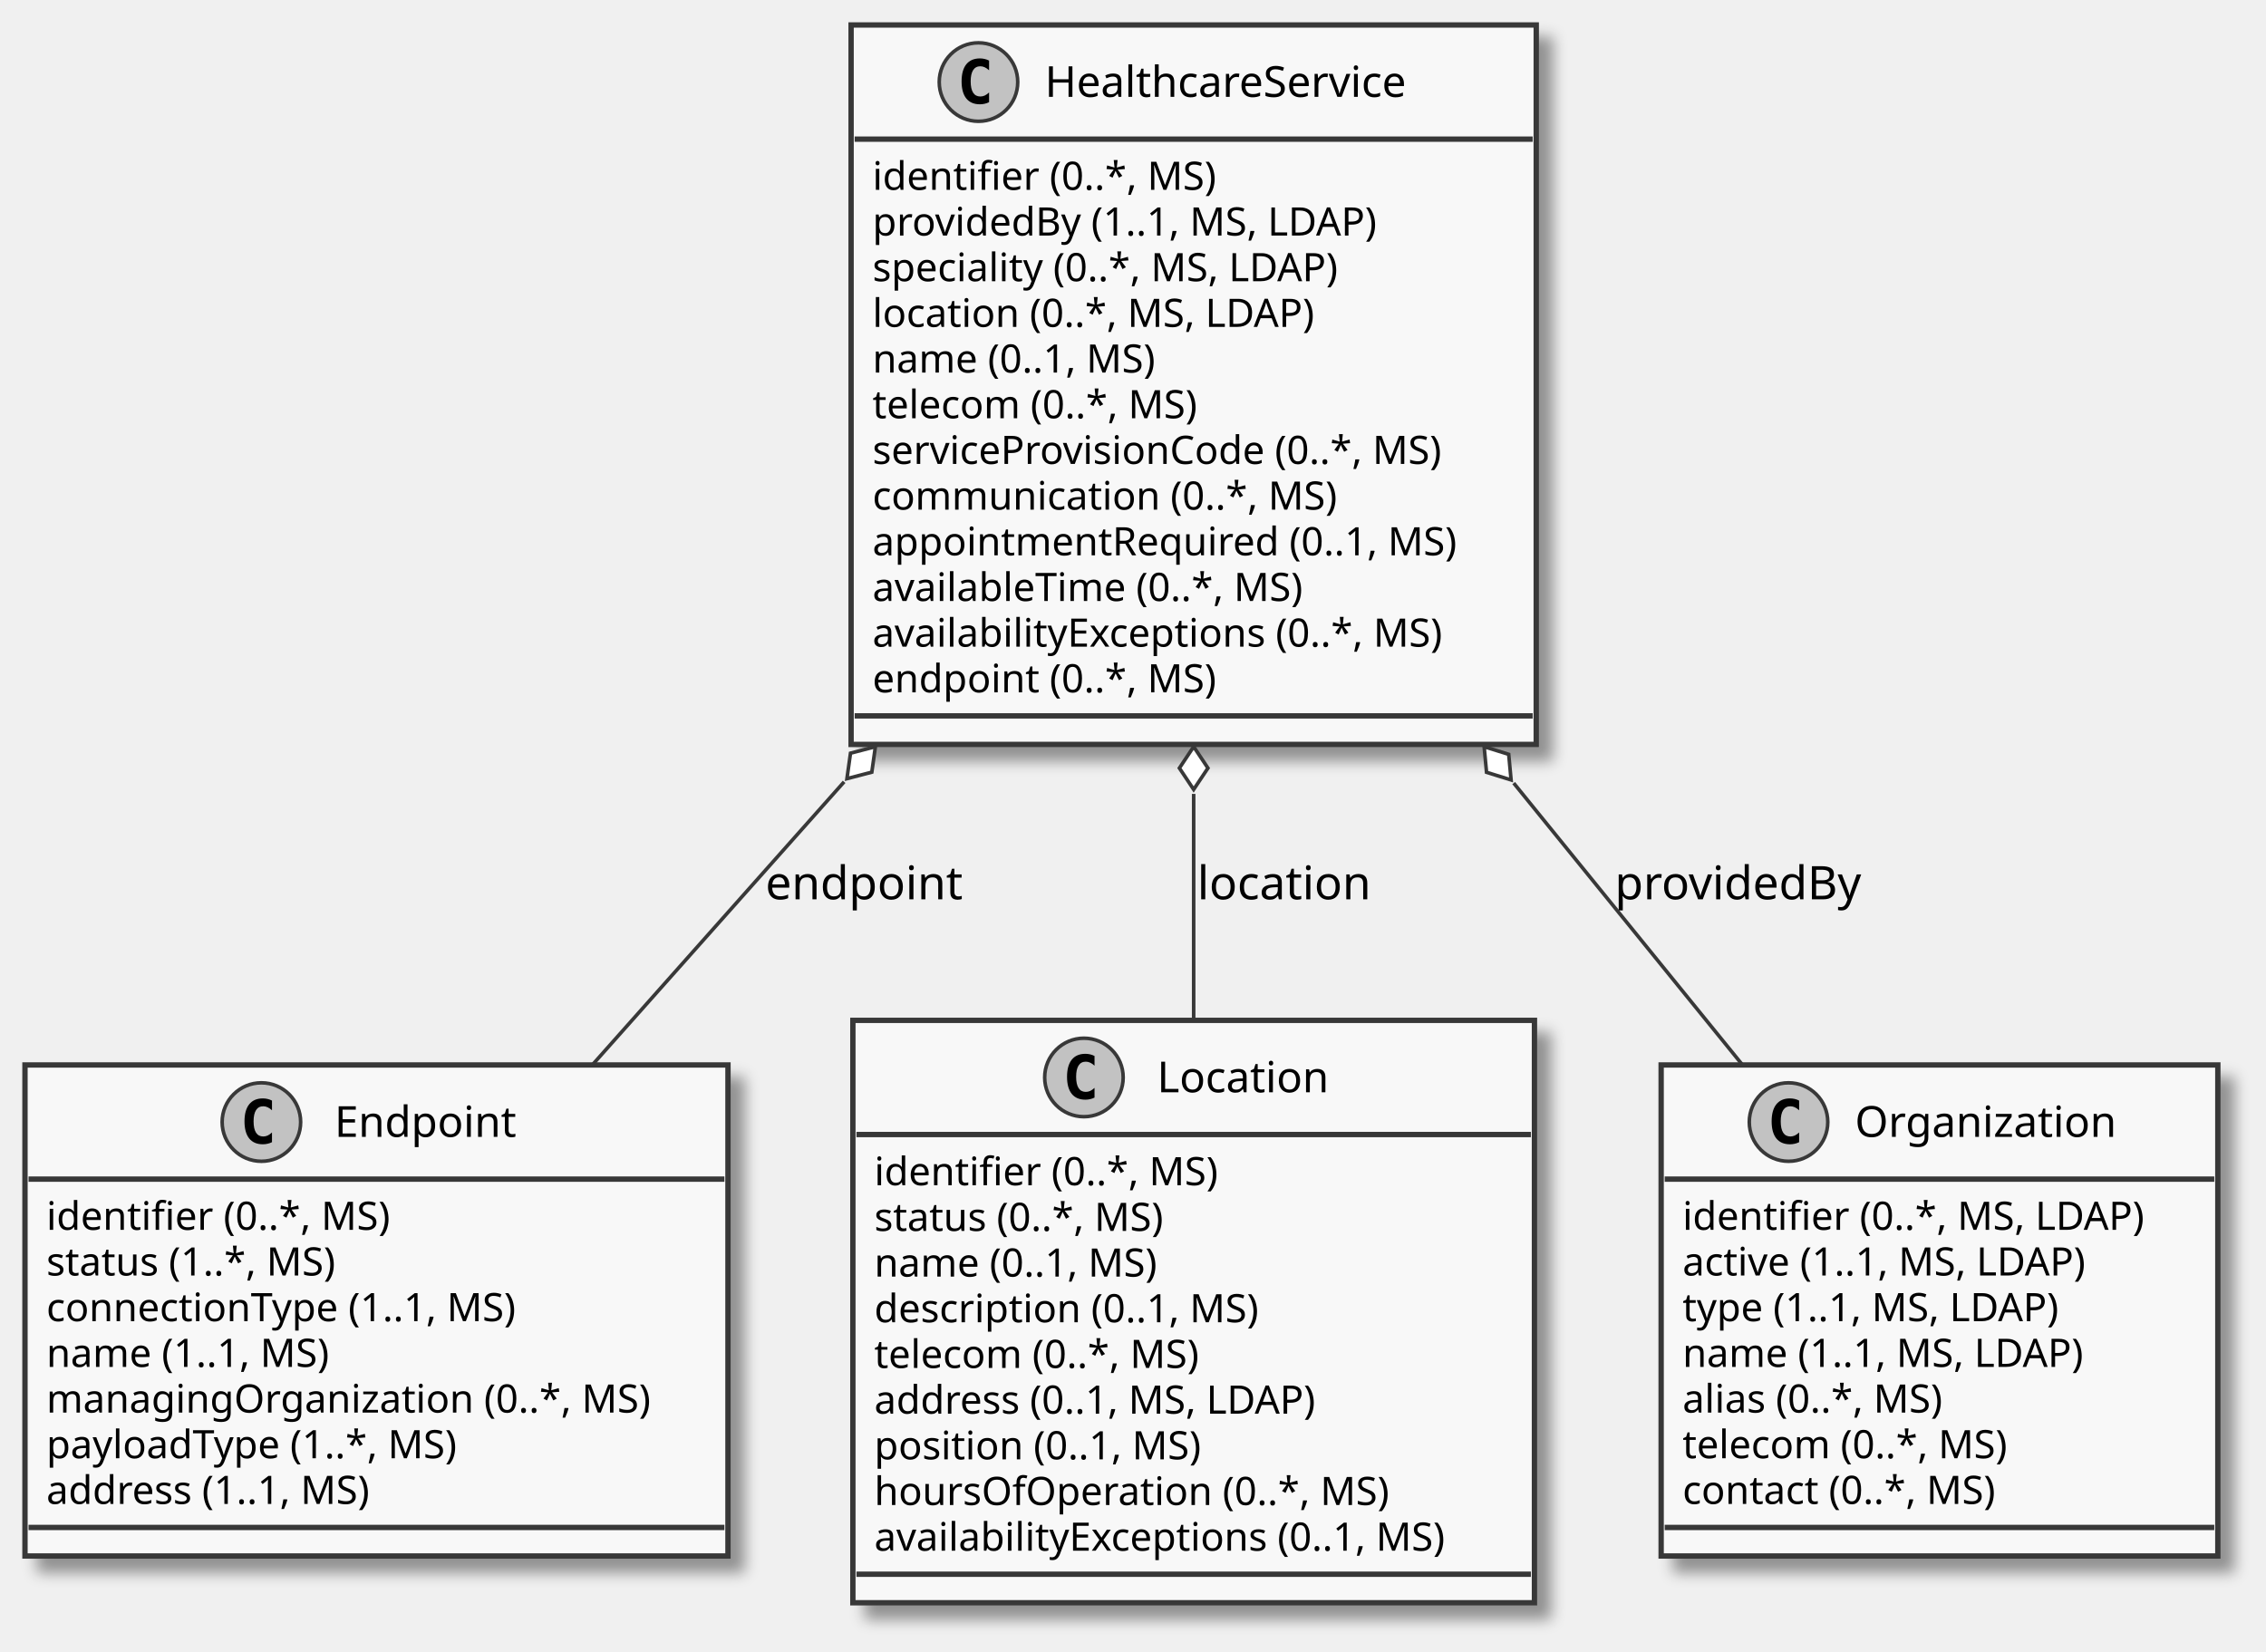
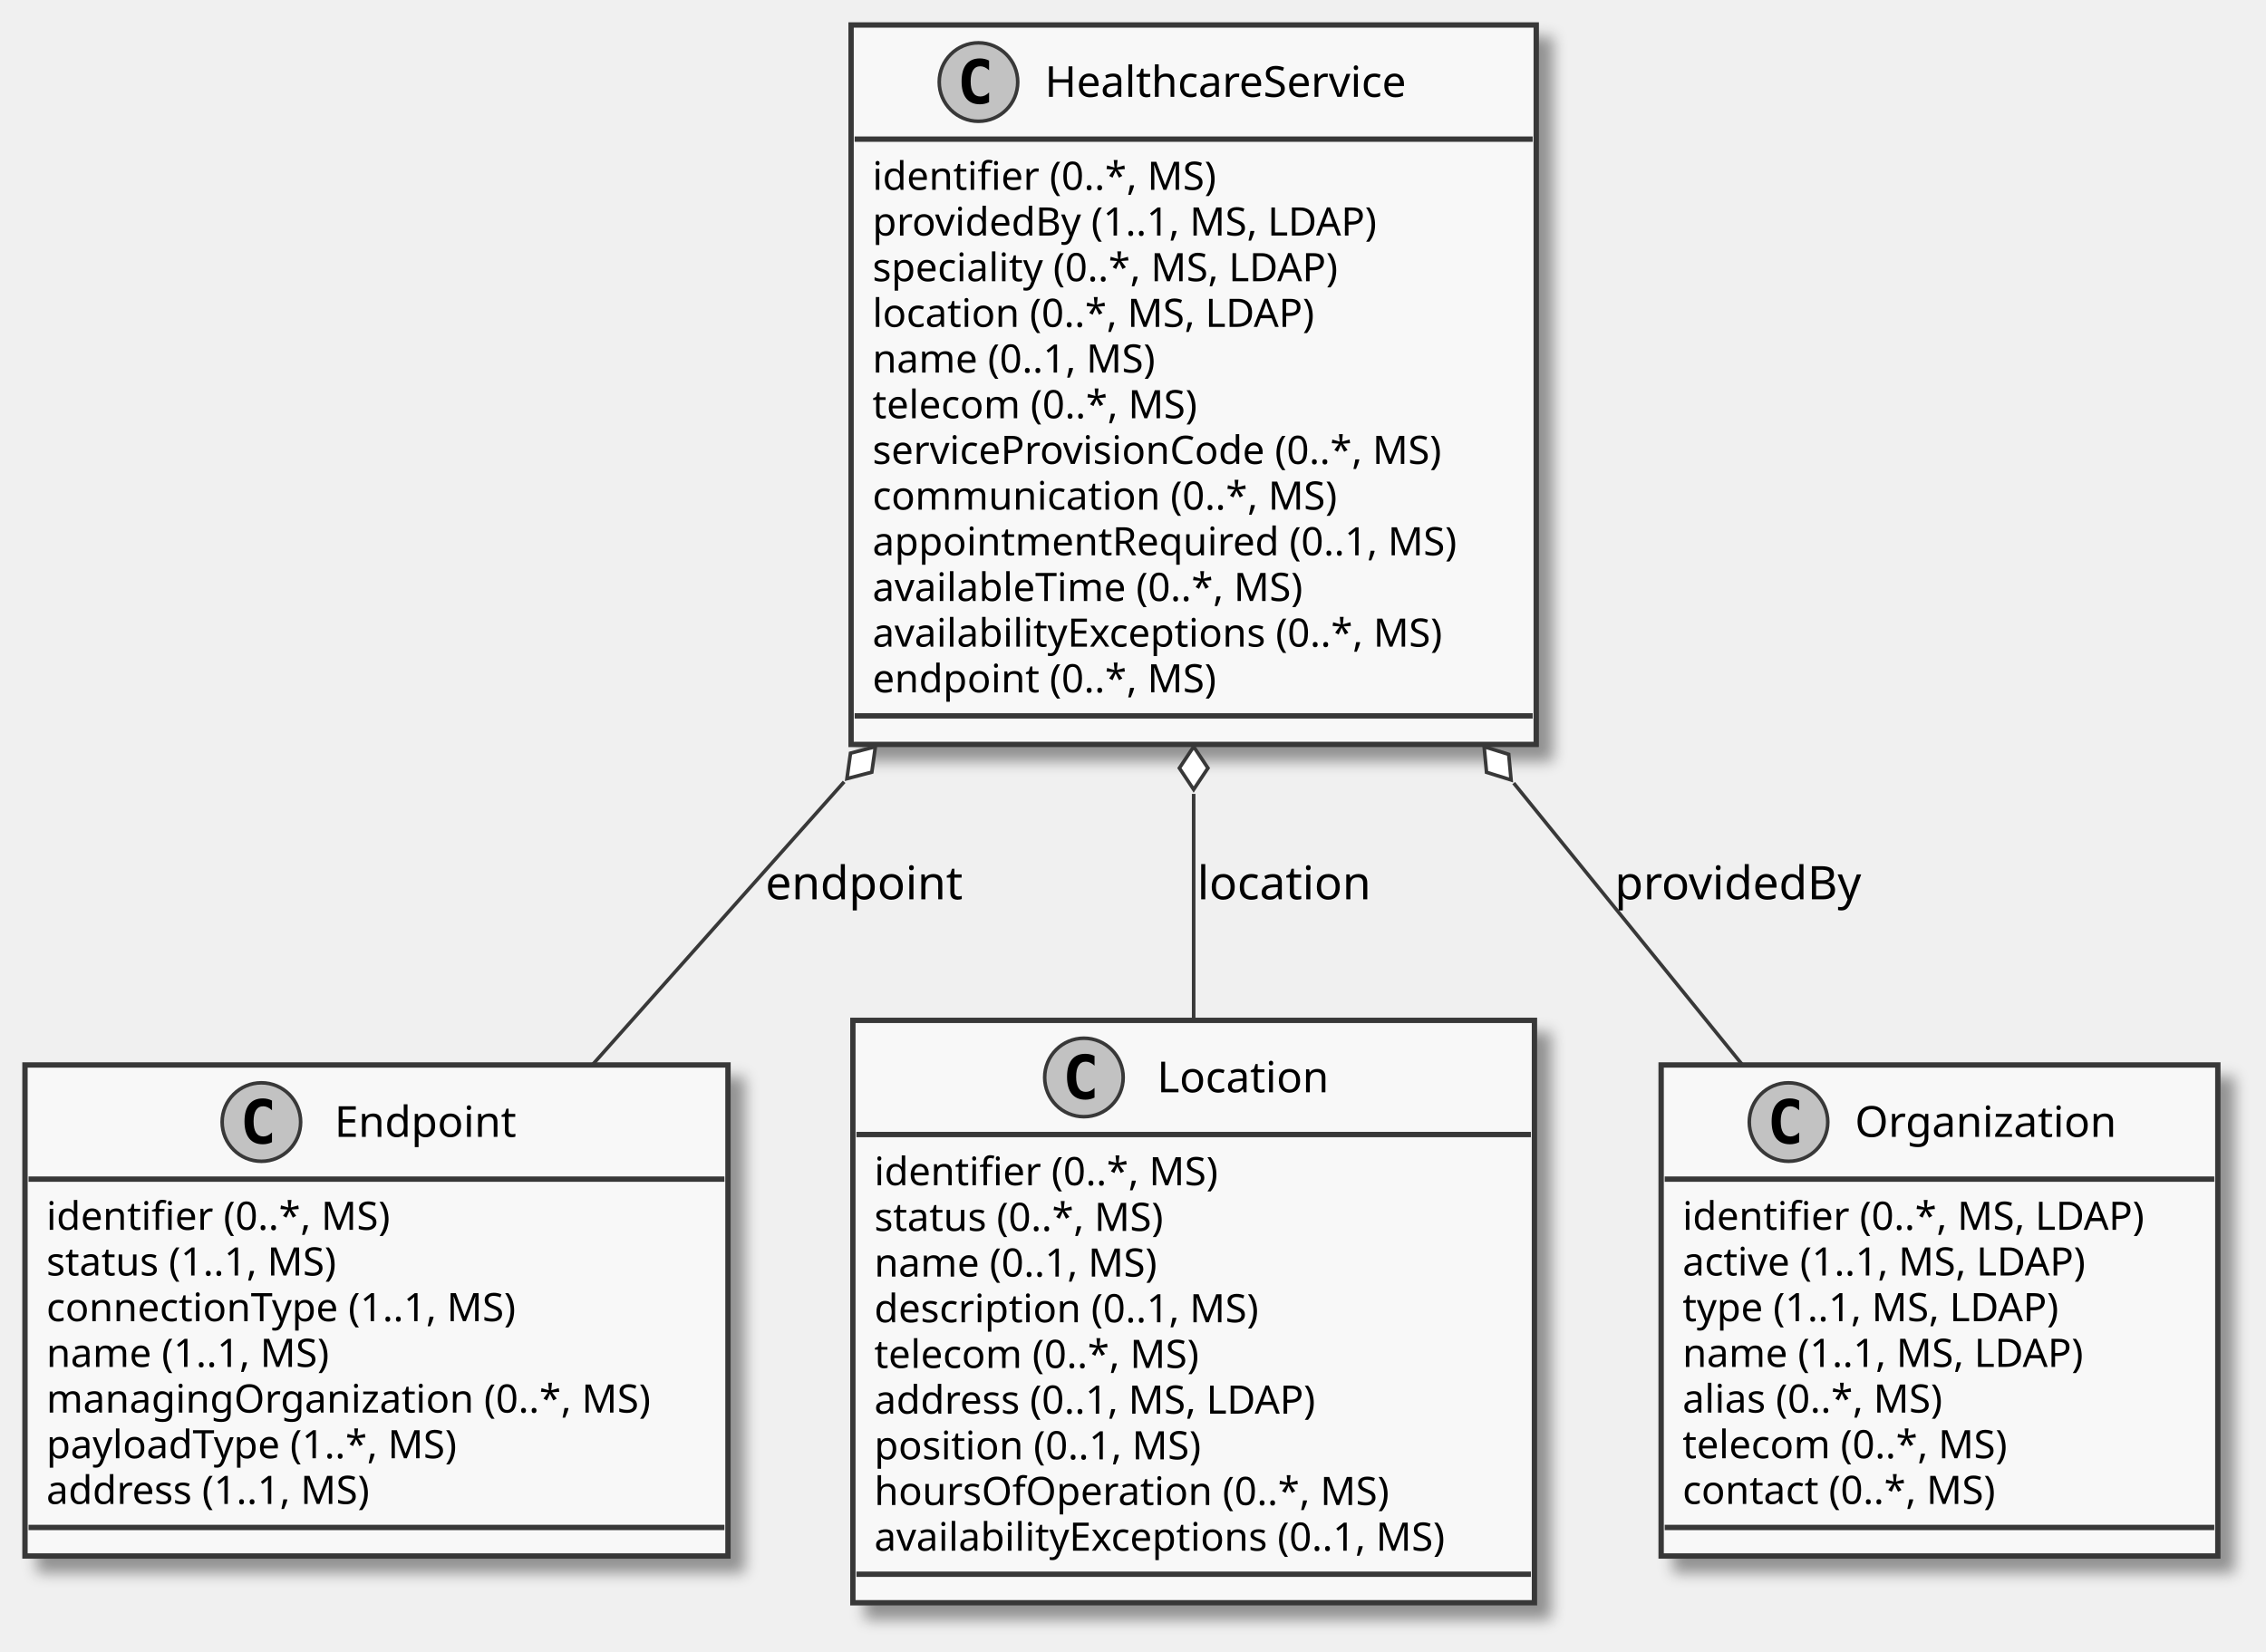
<svg xmlns="http://www.w3.org/2000/svg" contentScriptType="application/ecmascript" contentStyleType="text/css" height="463px" preserveAspectRatio="none" style="width:635px;height:463px;background:#FFFFFF;" version="1.1" viewBox="0 0 635 463" width="635px" zoomAndPan="magnify">
  <defs>
-     <filter height="300%" id="fdcbia0574er8" width="300%" x="-1" y="-1">
+     <filter height="300%" id="fovke67bg116t" width="300%" x="-1" y="-1">
      <feGaussianBlur result="blurOut" stdDeviation="2.0" />
      <feColorMatrix in="blurOut" result="blurOut2" type="matrix" values="0 0 0 0 0 0 0 0 0 0 0 0 0 0 0 0 0 0 .4 0" />
      <feOffset dx="4.0" dy="4.0" in="blurOut2" result="blurOut3" />
      <feBlend in="SourceGraphic" in2="blurOut3" mode="normal" />
    </filter>
  </defs>
  <g>
-     <rect codeLine="2" fill="#F8F8F8" filter="url(#fdcbia0574er8)" height="201.656" id="HealthcareService" style="stroke:#383838;stroke-width:1.5;" width="192" x="238.5" y="7" />
+     <rect codeLine="2" fill="#F8F8F8" filter="url(#fovke67bg116t)" height="201.656" id="HealthcareService" style="stroke:#383838;stroke-width:1.5;" width="192" x="238.5" y="7" />
    <ellipse cx="274.2" cy="23" fill="#C2C2C2" rx="11" ry="11" style="stroke:#383838;stroke-width:1.0;" />
    <path d="M277.169,28.641 Q276.591,28.938 275.95,29.078 Q275.309,29.234 274.606,29.234 Q272.106,29.234 270.778,27.594 Q269.466,25.938 269.466,22.812 Q269.466,19.688 270.778,18.031 Q272.106,16.375 274.606,16.375 Q275.309,16.375 275.95,16.531 Q276.606,16.688 277.169,16.984 L277.169,19.703 Q276.544,19.125 275.95,18.859 Q275.356,18.578 274.731,18.578 Q273.387,18.578 272.7,19.656 Q272.012,20.719 272.012,22.812 Q272.012,24.906 272.7,25.984 Q273.387,27.047 274.731,27.047 Q275.356,27.047 275.95,26.781 Q276.544,26.5 277.169,25.922 L277.169,28.641 Z " fill="#000000" />
    <text fill="#000000" font-family="sans-serif" font-size="12" lengthAdjust="spacing" textLength="114" x="292.8" y="27.154">HealthcareService</text>
    <line style="stroke:#383838;stroke-width:1.5;" x1="239.5" x2="429.5" y1="39" y2="39" />
    <text fill="#000000" font-family="sans-serif" font-size="11" lengthAdjust="spacing" textLength="108" x="244.5" y="53.21">identifier (0..*, MS)</text>
    <text fill="#000000" font-family="sans-serif" font-size="11" lengthAdjust="spacing" textLength="158" x="244.5" y="66.015">providedBy (1..1, MS, LDAP)</text>
    <text fill="#000000" font-family="sans-serif" font-size="11" lengthAdjust="spacing" textLength="147" x="244.5" y="78.82">speciality (0..*, MS, LDAP)</text>
    <text fill="#000000" font-family="sans-serif" font-size="11" lengthAdjust="spacing" textLength="138" x="244.5" y="91.624">location (0..*, MS, LDAP)</text>
    <text fill="#000000" font-family="sans-serif" font-size="11" lengthAdjust="spacing" textLength="91" x="244.5" y="104.429">name (0..1, MS)</text>
    <text fill="#000000" font-family="sans-serif" font-size="11" lengthAdjust="spacing" textLength="103" x="244.5" y="117.234">telecom (0..*, MS)</text>
    <text fill="#000000" font-family="sans-serif" font-size="11" lengthAdjust="spacing" textLength="180" x="244.5" y="130.039">serviceProvisionCode (0..*, MS)</text>
    <text fill="#000000" font-family="sans-serif" font-size="11" lengthAdjust="spacing" textLength="144" x="244.5" y="142.843">communication (0..*, MS)</text>
    <text fill="#000000" font-family="sans-serif" font-size="11" lengthAdjust="spacing" textLength="180" x="244.5" y="155.648">appointmentRequired (0..1, MS)</text>
    <text fill="#000000" font-family="sans-serif" font-size="11" lengthAdjust="spacing" textLength="136" x="244.5" y="168.453">availableTime (0..*, MS)</text>
    <text fill="#000000" font-family="sans-serif" font-size="11" lengthAdjust="spacing" textLength="178" x="244.5" y="181.257">availabilityExceptions (0..*, MS)</text>
    <text fill="#000000" font-family="sans-serif" font-size="11" lengthAdjust="spacing" textLength="107" x="244.5" y="194.062">endpoint (0..*, MS)</text>
    <line style="stroke:#383838;stroke-width:1.5;" x1="239.5" x2="429.5" y1="200.656" y2="200.656" />
-     <rect codeLine="16" fill="#F8F8F8" filter="url(#fdcbia0574er8)" height="137.633" id="Endpoint" style="stroke:#383838;stroke-width:1.5;" width="197" x="7" y="298.5" />
+     <rect codeLine="16" fill="#F8F8F8" filter="url(#fovke67bg116t)" height="137.633" id="Endpoint" style="stroke:#383838;stroke-width:1.5;" width="197" x="7" y="298.5" />
    <ellipse cx="73.25" cy="314.5" fill="#C2C2C2" rx="11" ry="11" style="stroke:#383838;stroke-width:1.0;" />
    <path d="M76.219,320.141 Q75.641,320.438 75,320.578 Q74.359,320.734 73.656,320.734 Q71.156,320.734 69.828,319.094 Q68.516,317.438 68.516,314.312 Q68.516,311.188 69.828,309.531 Q71.156,307.875 73.656,307.875 Q74.359,307.875 75,308.031 Q75.656,308.188 76.219,308.484 L76.219,311.203 Q75.594,310.625 75,310.359 Q74.406,310.078 73.781,310.078 Q72.438,310.078 71.75,311.156 Q71.062,312.219 71.062,314.312 Q71.062,316.406 71.75,317.484 Q72.438,318.547 73.781,318.547 Q74.406,318.547 75,318.281 Q75.594,318 76.219,317.422 L76.219,320.141 Z " fill="#000000" />
    <text fill="#000000" font-family="sans-serif" font-size="12" lengthAdjust="spacing" textLength="56" x="93.75" y="318.654">Endpoint</text>
    <line style="stroke:#383838;stroke-width:1.5;" x1="8" x2="203" y1="330.5" y2="330.5" />
    <text fill="#000000" font-family="sans-serif" font-size="11" lengthAdjust="spacing" textLength="108" x="13" y="344.71">identifier (0..*, MS)</text>
-     <text fill="#000000" font-family="sans-serif" font-size="11" lengthAdjust="spacing" textLength="94" x="13" y="357.515">status (1..*, MS)</text>
+     <text fill="#000000" font-family="sans-serif" font-size="11" lengthAdjust="spacing" textLength="95" x="13" y="357.515">status (1..1, MS)</text>
    <text fill="#000000" font-family="sans-serif" font-size="11" lengthAdjust="spacing" textLength="147" x="13" y="370.32">connectionType (1..1, MS)</text>
    <text fill="#000000" font-family="sans-serif" font-size="11" lengthAdjust="spacing" textLength="91" x="13" y="383.125">name (1..1, MS)</text>
    <text fill="#000000" font-family="sans-serif" font-size="11" lengthAdjust="spacing" textLength="185" x="13" y="395.929">managingOrganization (0..*, MS)</text>
    <text fill="#000000" font-family="sans-serif" font-size="11" lengthAdjust="spacing" textLength="129" x="13" y="408.734">payloadType (1..*, MS)</text>
    <text fill="#000000" font-family="sans-serif" font-size="11" lengthAdjust="spacing" textLength="106" x="13" y="421.539">address (1..1, MS)</text>
    <line style="stroke:#383838;stroke-width:1.5;" x1="8" x2="203" y1="428.133" y2="428.133" />
-     <rect codeLine="25" fill="#F8F8F8" filter="url(#fdcbia0574er8)" height="163.242" id="Location" style="stroke:#383838;stroke-width:1.5;" width="191" x="239" y="286" />
+     <rect codeLine="25" fill="#F8F8F8" filter="url(#fovke67bg116t)" height="163.242" id="Location" style="stroke:#383838;stroke-width:1.5;" width="191" x="239" y="286" />
    <ellipse cx="303.75" cy="302" fill="#C2C2C2" rx="11" ry="11" style="stroke:#383838;stroke-width:1.0;" />
    <path d="M306.719,307.641 Q306.141,307.938 305.5,308.078 Q304.859,308.234 304.156,308.234 Q301.656,308.234 300.328,306.594 Q299.016,304.938 299.016,301.812 Q299.016,298.688 300.328,297.031 Q301.656,295.375 304.156,295.375 Q304.859,295.375 305.5,295.531 Q306.156,295.688 306.719,295.984 L306.719,298.703 Q306.094,298.125 305.5,297.859 Q304.906,297.578 304.281,297.578 Q302.938,297.578 302.25,298.656 Q301.562,299.719 301.562,301.812 Q301.562,303.906 302.25,304.984 Q302.938,306.047 304.281,306.047 Q304.906,306.047 305.5,305.781 Q306.094,305.5 306.719,304.922 L306.719,307.641 Z " fill="#000000" />
    <text fill="#000000" font-family="sans-serif" font-size="12" lengthAdjust="spacing" textLength="53" x="324.25" y="306.154">Location</text>
    <line style="stroke:#383838;stroke-width:1.5;" x1="240" x2="429" y1="318" y2="318" />
    <text fill="#000000" font-family="sans-serif" font-size="11" lengthAdjust="spacing" textLength="108" x="245" y="332.21">identifier (0..*, MS)</text>
    <text fill="#000000" font-family="sans-serif" font-size="11" lengthAdjust="spacing" textLength="94" x="245" y="345.015">status (0..*, MS)</text>
    <text fill="#000000" font-family="sans-serif" font-size="11" lengthAdjust="spacing" textLength="91" x="245" y="357.82">name (0..1, MS)</text>
    <text fill="#000000" font-family="sans-serif" font-size="11" lengthAdjust="spacing" textLength="122" x="245" y="370.625">description (0..1, MS)</text>
    <text fill="#000000" font-family="sans-serif" font-size="11" lengthAdjust="spacing" textLength="103" x="245" y="383.429">telecom (0..*, MS)</text>
    <text fill="#000000" font-family="sans-serif" font-size="11" lengthAdjust="spacing" textLength="142" x="245" y="396.234">address (0..1, MS, LDAP)</text>
    <text fill="#000000" font-family="sans-serif" font-size="11" lengthAdjust="spacing" textLength="104" x="245" y="409.039">position (0..1, MS)</text>
    <text fill="#000000" font-family="sans-serif" font-size="11" lengthAdjust="spacing" textLength="160" x="245" y="421.843">hoursOfOperation (0..*, MS)</text>
    <text fill="#000000" font-family="sans-serif" font-size="11" lengthAdjust="spacing" textLength="179" x="245" y="434.648">availabilityExceptions (0..1, MS)</text>
    <line style="stroke:#383838;stroke-width:1.5;" x1="240" x2="429" y1="441.242" y2="441.242" />
-     <rect codeLine="36" fill="#F8F8F8" filter="url(#fdcbia0574er8)" height="137.633" id="Organization" style="stroke:#383838;stroke-width:1.5;" width="156" x="465.5" y="298.5" />
+     <rect codeLine="36" fill="#F8F8F8" filter="url(#fovke67bg116t)" height="137.633" id="Organization" style="stroke:#383838;stroke-width:1.5;" width="156" x="465.5" y="298.5" />
    <ellipse cx="501.2" cy="314.5" fill="#C2C2C2" rx="11" ry="11" style="stroke:#383838;stroke-width:1.0;" />
    <path d="M504.169,320.141 Q503.591,320.438 502.95,320.578 Q502.309,320.734 501.606,320.734 Q499.106,320.734 497.778,319.094 Q496.466,317.438 496.466,314.312 Q496.466,311.188 497.778,309.531 Q499.106,307.875 501.606,307.875 Q502.309,307.875 502.95,308.031 Q503.606,308.188 504.169,308.484 L504.169,311.203 Q503.544,310.625 502.95,310.359 Q502.356,310.078 501.731,310.078 Q500.387,310.078 499.7,311.156 Q499.012,312.219 499.012,314.312 Q499.012,316.406 499.7,317.484 Q500.387,318.547 501.731,318.547 Q502.356,318.547 502.95,318.281 Q503.544,318 504.169,317.422 L504.169,320.141 Z " fill="#000000" />
    <text fill="#000000" font-family="sans-serif" font-size="12" lengthAdjust="spacing" textLength="78" x="519.8" y="318.654">Organization</text>
    <line style="stroke:#383838;stroke-width:1.5;" x1="466.5" x2="620.5" y1="330.5" y2="330.5" />
    <text fill="#000000" font-family="sans-serif" font-size="11" lengthAdjust="spacing" textLength="144" x="471.5" y="344.71">identifier (0..*, MS, LDAP)</text>
    <text fill="#000000" font-family="sans-serif" font-size="11" lengthAdjust="spacing" textLength="128" x="471.5" y="357.515">active (1..1, MS, LDAP)</text>
    <text fill="#000000" font-family="sans-serif" font-size="11" lengthAdjust="spacing" textLength="119" x="471.5" y="370.32">type (1..1, MS, LDAP)</text>
    <text fill="#000000" font-family="sans-serif" font-size="11" lengthAdjust="spacing" textLength="127" x="471.5" y="383.125">name (1..1, MS, LDAP)</text>
    <text fill="#000000" font-family="sans-serif" font-size="11" lengthAdjust="spacing" textLength="85" x="471.5" y="395.929">alias (0..*, MS)</text>
    <text fill="#000000" font-family="sans-serif" font-size="11" lengthAdjust="spacing" textLength="103" x="471.5" y="408.734">telecom (0..*, MS)</text>
    <text fill="#000000" font-family="sans-serif" font-size="11" lengthAdjust="spacing" textLength="99" x="471.5" y="421.539">contact (0..*, MS)</text>
    <line style="stroke:#383838;stroke-width:1.5;" x1="466.5" x2="620.5" y1="428.133" y2="428.133" />
    <path codeLine="46" d="M424.18,219.49 C445.91,246.27 468.51,274.11 488.13,298.28 " fill="none" id="HealthcareService-backto-Organization" style="stroke:#383838;stroke-width:1.0;" />
    <polygon fill="#FFFFFF" points="415.9,209.29,416.57,216.47,423.456,218.613,422.785,211.433,415.9,209.29" style="stroke:#383838;stroke-width:1.0;" />
    <text fill="#000000" font-family="sans-serif" font-size="13" lengthAdjust="spacing" textLength="71" x="452.5" y="252.067">providedBy</text>
    <path codeLine="47" d="M236.55,219.14 C212.65,246.02 187.76,274.01 166.17,298.28 " fill="none" id="HealthcareService-backto-Endpoint" style="stroke:#383838;stroke-width:1.0;" />
    <polygon fill="#FFFFFF" points="245.31,209.29,238.333,211.114,237.333,218.255,244.31,216.431,245.31,209.29" style="stroke:#383838;stroke-width:1.0;" />
    <text fill="#000000" font-family="sans-serif" font-size="13" lengthAdjust="spacing" textLength="56" x="214.5" y="252.067">endpoint</text>
    <path codeLine="48" d="M334.5,222.52 C334.5,243.91 334.5,265.86 334.5,285.99 " fill="none" id="HealthcareService-backto-Location" style="stroke:#383838;stroke-width:1.0;" />
    <polygon fill="#FFFFFF" points="334.5,209.29,330.5,215.29,334.5,221.29,338.5,215.29,334.5,209.29" style="stroke:#383838;stroke-width:1.0;" />
    <text fill="#000000" font-family="sans-serif" font-size="13" lengthAdjust="spacing" textLength="50" x="335.5" y="252.067">location</text>
  </g>
</svg>
